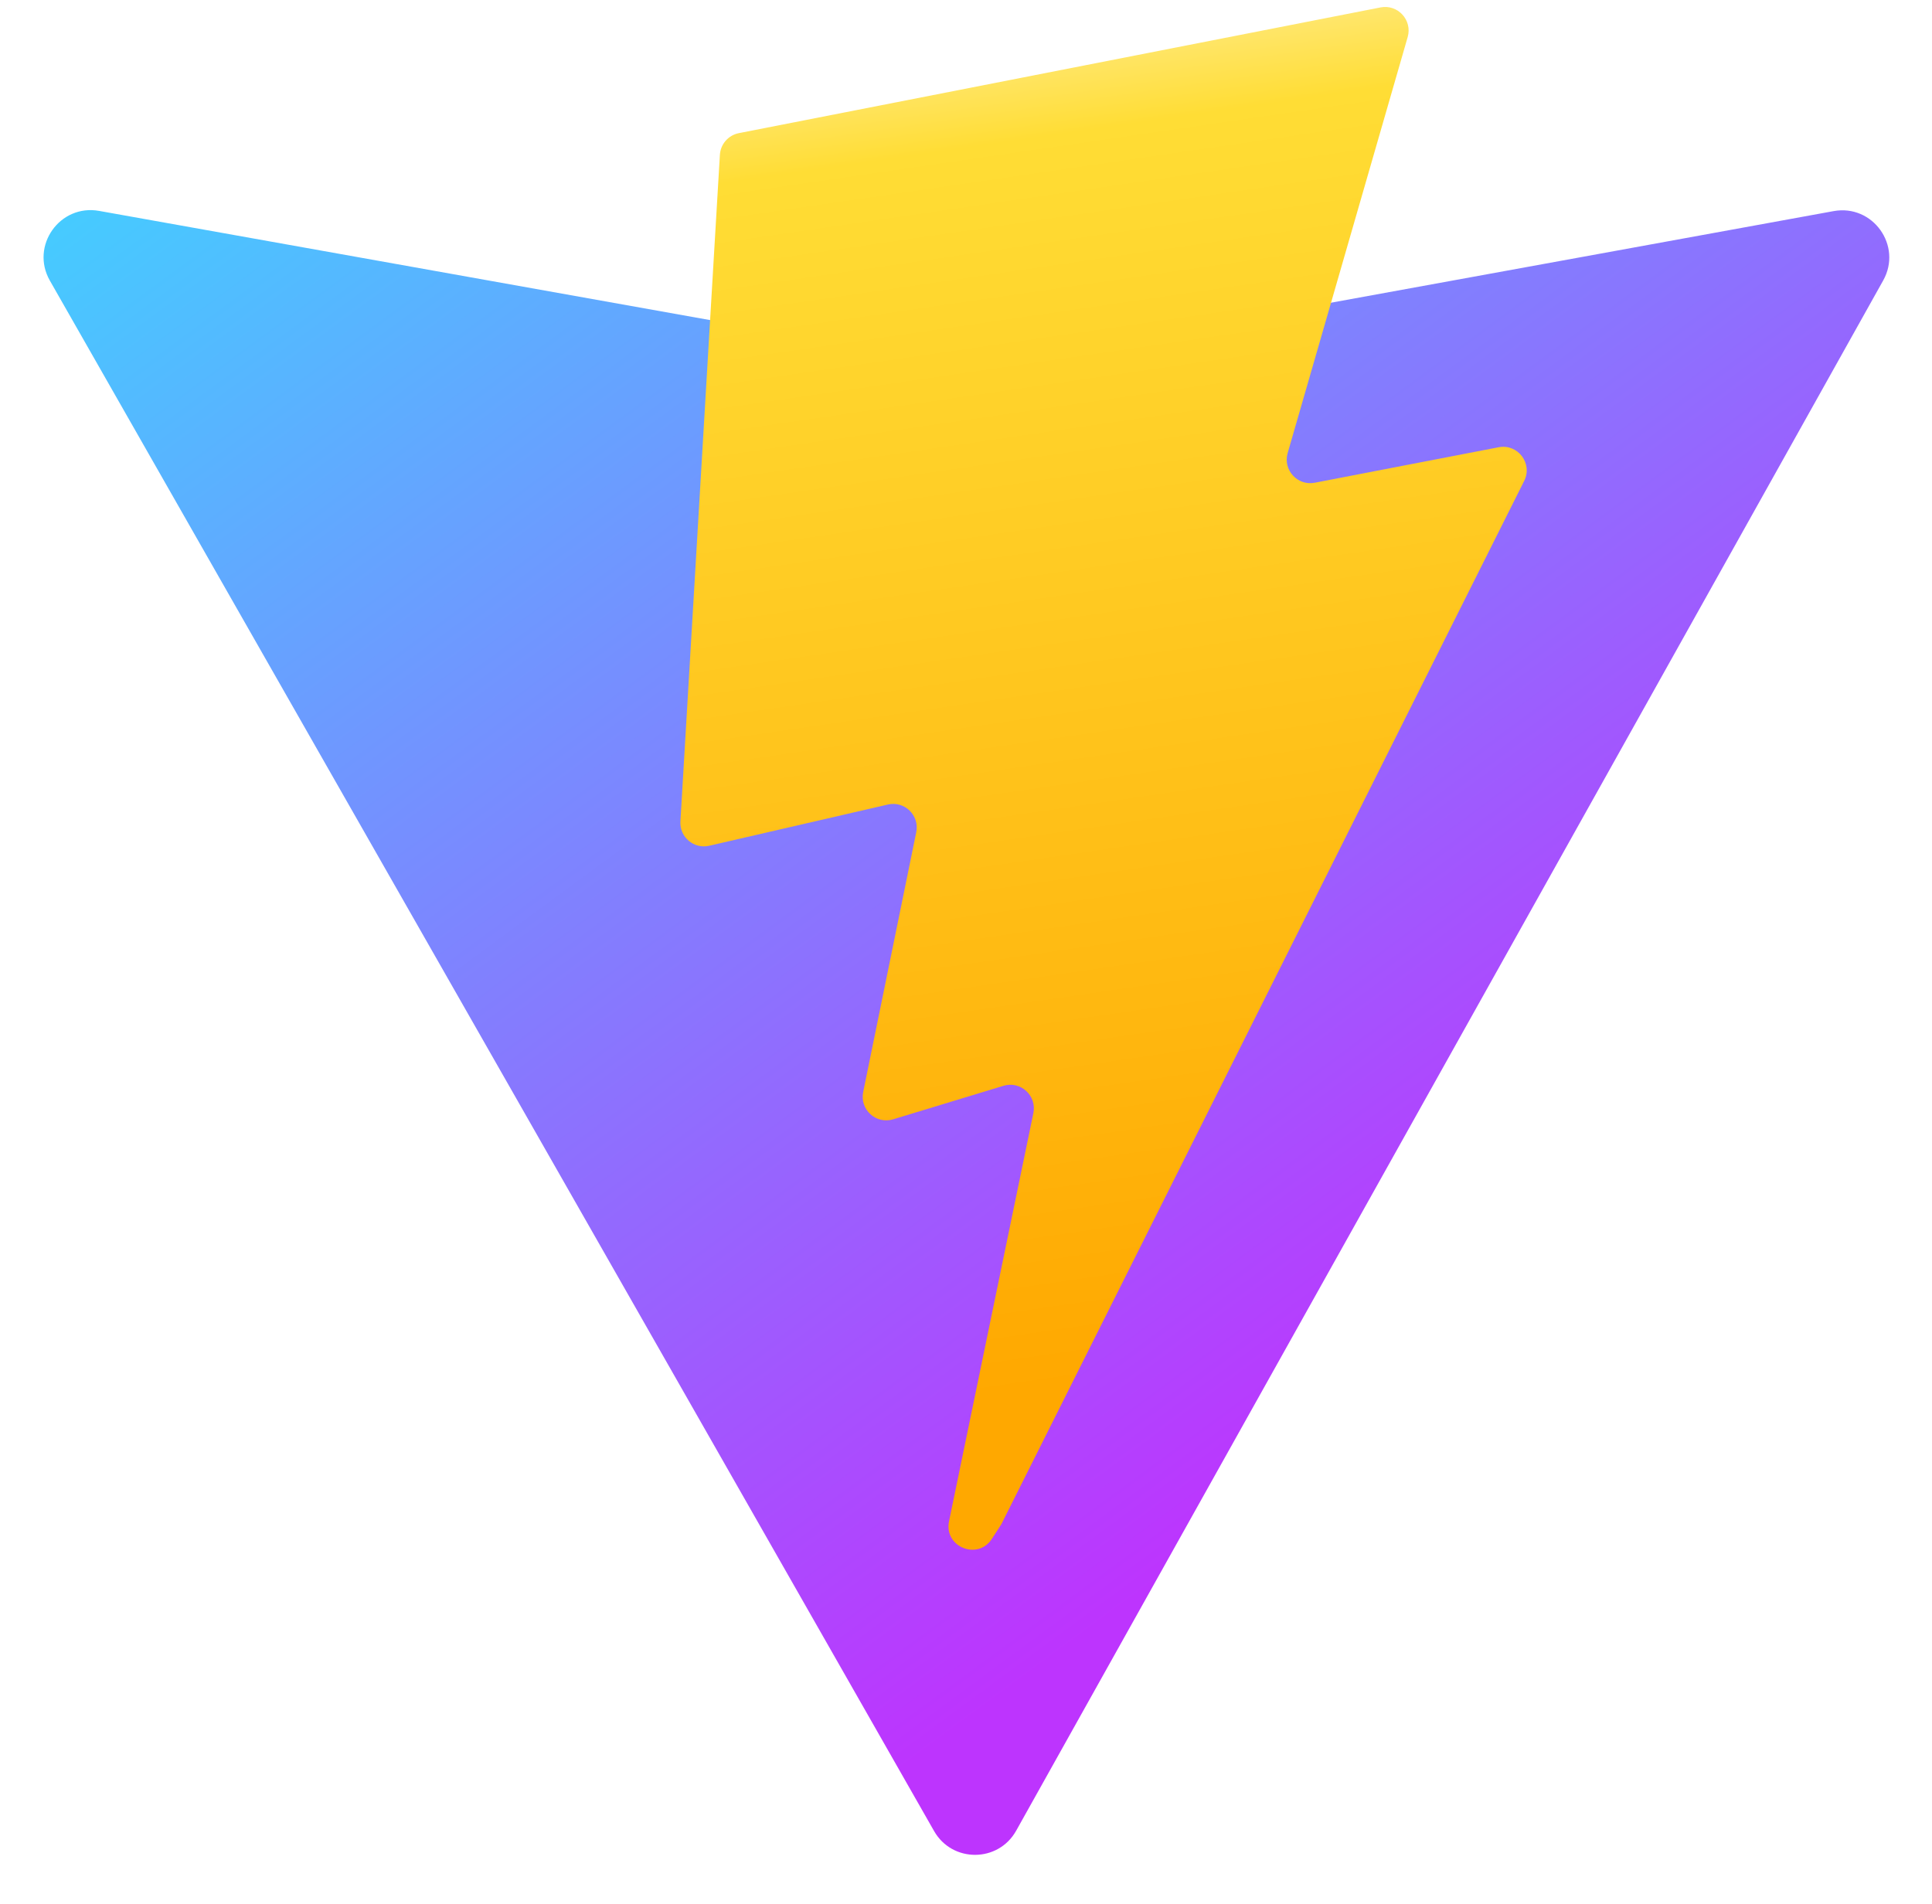
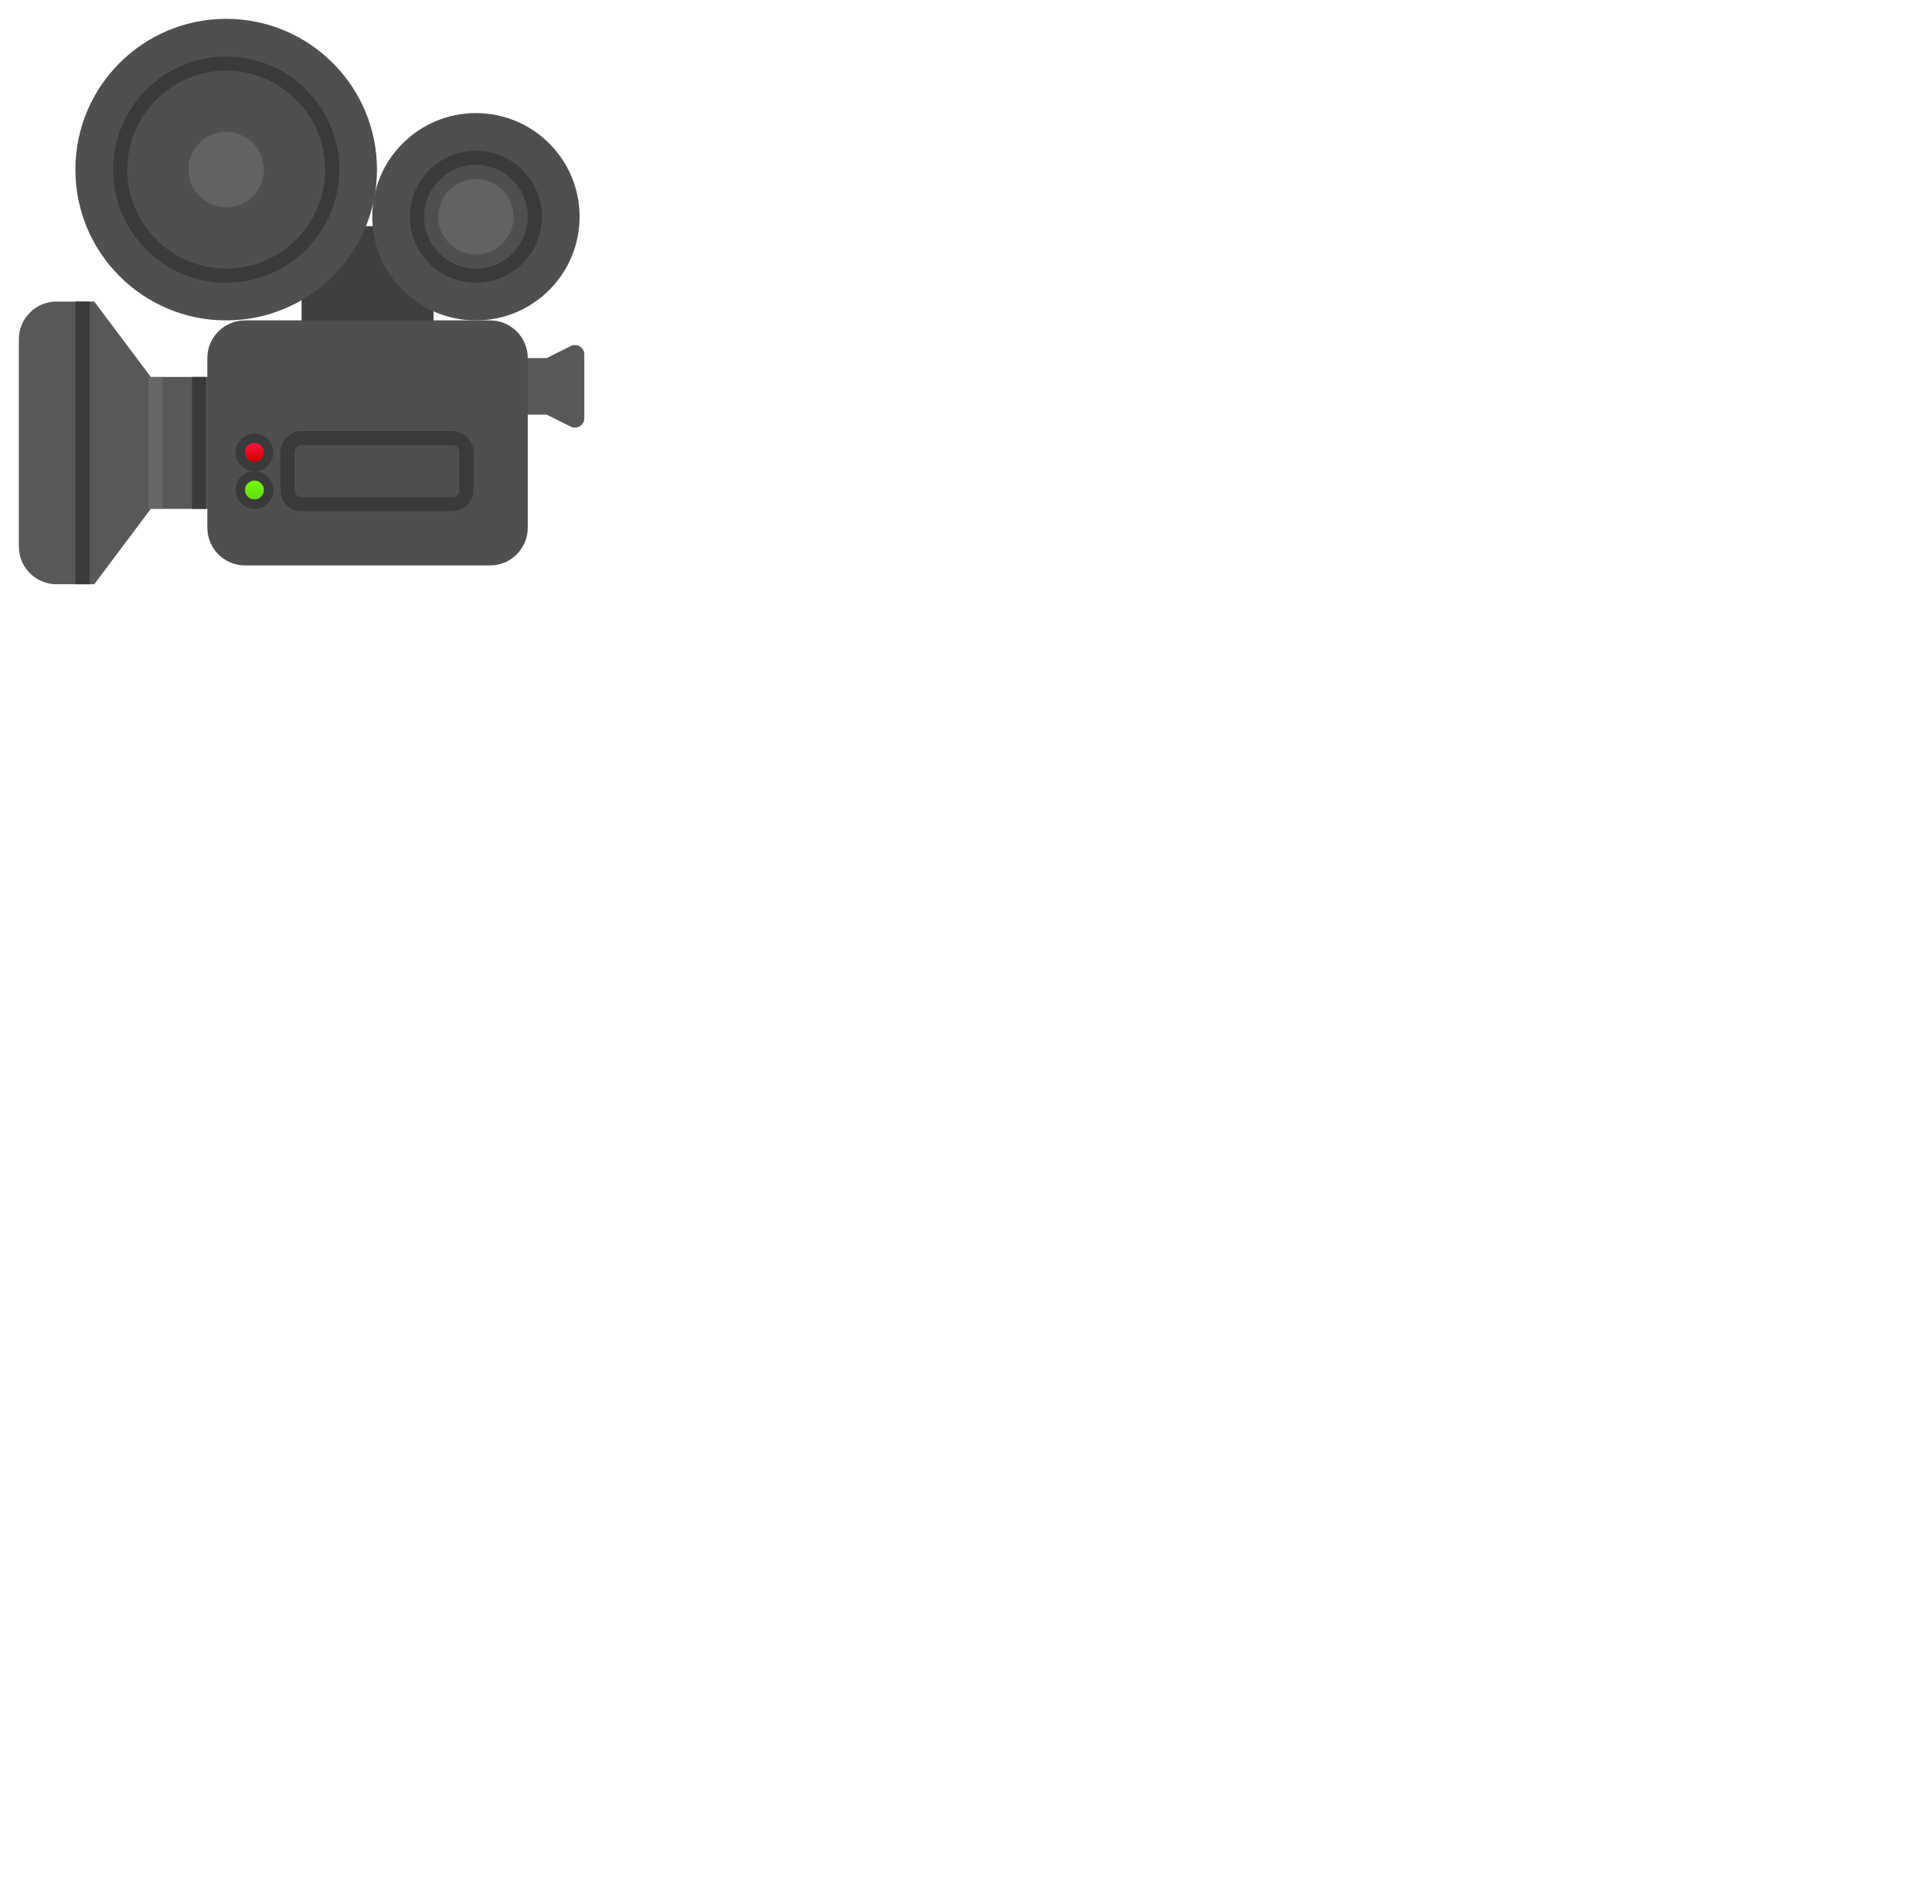
- <svg xmlns="http://www.w3.org/2000/svg" width="410" height="404" viewBox="0 0 410 404" fill="none">
-   <path d="M399.641 59.525L215.643 388.545C211.844 395.338 202.084 395.378 198.228 388.618L10.582 59.556C6.381 52.19 12.68 43.267 21.028 44.759L205.223 77.682C206.398 77.892 207.601 77.89 208.776 77.676L389.119 44.806C397.439 43.289 403.768 52.143 399.641 59.525Z" fill="url(#paint0_linear)" />
-   <path d="M292.965 1.574L156.801 28.255C154.563 28.694 152.906 30.59 152.771 32.866L144.395 174.33C144.198 177.662 147.258 180.248 150.51 179.498L188.42 170.749C191.967 169.931 195.172 173.055 194.443 176.622L183.18 231.775C182.422 235.487 185.907 238.661 189.532 237.56L212.947 230.446C216.577 229.344 220.065 232.527 219.297 236.242L201.398 322.875C200.278 328.294 207.486 331.249 210.492 326.603L212.5 323.5L323.454 102.072C325.312 98.365 322.108 94.137 318.036 94.923L279.014 102.454C275.347 103.161 272.227 99.746 273.262 96.158L298.731 7.867C299.767 4.273 296.636 0.855 292.965 1.574Z" fill="url(#paint1_linear)" />
-   <defs>
-     <linearGradient id="paint0_linear" x1="6" y1="33" x2="235" y2="344" gradientUnits="userSpaceOnUse">
-       <stop stop-color="#41D1FF" />
-       <stop offset="1" stop-color="#BD34FE" />
-     </linearGradient>
-     <linearGradient id="paint1_linear" x1="194.651" y1="8.818" x2="236.076" y2="292.989" gradientUnits="userSpaceOnUse">
-       <stop stop-color="#FFEA83" />
-       <stop offset="0.083" stop-color="#FFDD35" />
-       <stop offset="1" stop-color="#FFA800" />
-     </linearGradient>
-   </defs>
+ <svg xmlns="http://www.w3.org/2000/svg" width="410" height="404" viewBox="0 0 410 404">
+   <path fill="#595858" d="M32 80L20 64h-8c-4.42 0-8 3.58-8 8v44c0 4.42 3.58 8 8 8h8l12-16h20V80H32z" />
+   <path fill="#3A3A3A" d="M16 64h3v60h-3z" />
+   <path fill="#595858" d="M121.11 73.45L116 76h-16v12h16l5.11 2.55c1.33.66 2.89-.3 2.89-1.79V75.24c0-1.49-1.56-2.46-2.89-1.79z" />
+   <path fill="#3F3F3F" d="M64 48h28v28H64z" />
+   <path fill="#787676" d="M31.5 80h3v28h-3z" opacity=".5" />
+   <path fill="#3A3A3A" d="M40.75 80h3v28h-3z" />
+   <circle cx="48" cy="36" r="32" fill="#504F4F" />
+   <circle cx="101" cy="46" r="22" fill="#504F4F" />
+   <path fill="#504F4F" d="M104 120H52c-4.42 0-8-3.58-8-8V76c0-4.42 3.58-8 8-8h52c4.42 0 8 3.58 8 8v36c0 4.42-3.58 8-8 8z" />
+   <path fill="#3A3A3A" d="M54 94c1.1 0 2 .9 2 2s-.9 2-2 2s-2-.9-2-2s.9-2 2-2m0-2c-2.21 0-4 1.79-4 4s1.79 4 4 4s4-1.79 4-4s-1.79-4-4-4zm0 10c1.1 0 2 .9 2 2s-.9 2-2 2s-2-.9-2-2s.9-2 2-2m0-2c-2.21 0-4 1.79-4 4s1.79 4 4 4s4-1.79 4-4s-1.79-4-4-4z" />
+   <path fill="#504F4F" d="M64 107c-1.65 0-3-1.35-3-3v-8c0-1.65 1.35-3 3-3h32c1.65 0 3 1.35 3 3v8c0 1.65-1.35 3-3 3H64z" />
+   <path fill="#3A3A3A" d="M96 94.5c.83 0 1.5.67 1.5 1.5v8c0 .83-.67 1.5-1.5 1.5H64c-.83 0-1.5-.67-1.5-1.5v-8c0-.83.67-1.5 1.5-1.5h32m0-3H64c-2.48 0-4.5 2.02-4.5 4.5v8c0 2.48 2.02 4.5 4.5 4.5h32c2.48 0 4.5-2.02 4.5-4.5v-8c0-2.48-2.02-4.5-4.5-4.5z" />
+   <circle cx="48" cy="36" r="22.5" fill="#504F4F" />
+   <path fill="#3A3A3A" d="M48 15c11.58 0 21 9.42 21 21s-9.42 21-21 21s-21-9.42-21-21s9.42-21 21-21m0-3c-13.25 0-24 10.75-24 24s10.75 24 24 24s24-10.75 24-24s-10.75-24-24-24z" />
+   <circle cx="101" cy="46" r="12.5" fill="#504F4F" />
+   <path fill="#3A3A3A" d="M101 35c6.07 0 11 4.93 11 11s-4.93 11-11 11s-11-4.93-11-11s4.93-11 11-11m0-3c-7.73 0-14 6.27-14 14s6.27 14 14 14s14-6.27 14-14s-6.27-14-14-14z" />
+   <circle cx="48" cy="36" r="8" fill="#636262" />
+   <circle cx="101" cy="46" r="8" fill="#636262" />
+   <linearGradient id="notoMovieCamera0" x1="54" x2="54" y1="34.14" y2="30.122" gradientTransform="matrix(1 0 0 -1 0 127.89)" gradientUnits="userSpaceOnUse">
+     <stop offset="0" stop-color="#FF1744" />
+     <stop offset="1" stop-color="#D50000" />
+   </linearGradient>
+   <circle cx="54" cy="96" r="2" fill="url(#notoMovieCamera0)" />
+   <linearGradient id="notoMovieCamera1" x1="54" x2="54" y1="26.14" y2="22.12" gradientTransform="matrix(1 0 0 -1 0 127.89)" gradientUnits="userSpaceOnUse">
+     <stop offset="0" stop-color="#76FF03" />
+     <stop offset="1" stop-color="#64DD17" />
+   </linearGradient>
+   <circle cx="54" cy="104" r="2" fill="url(#notoMovieCamera1)" />
</svg>
